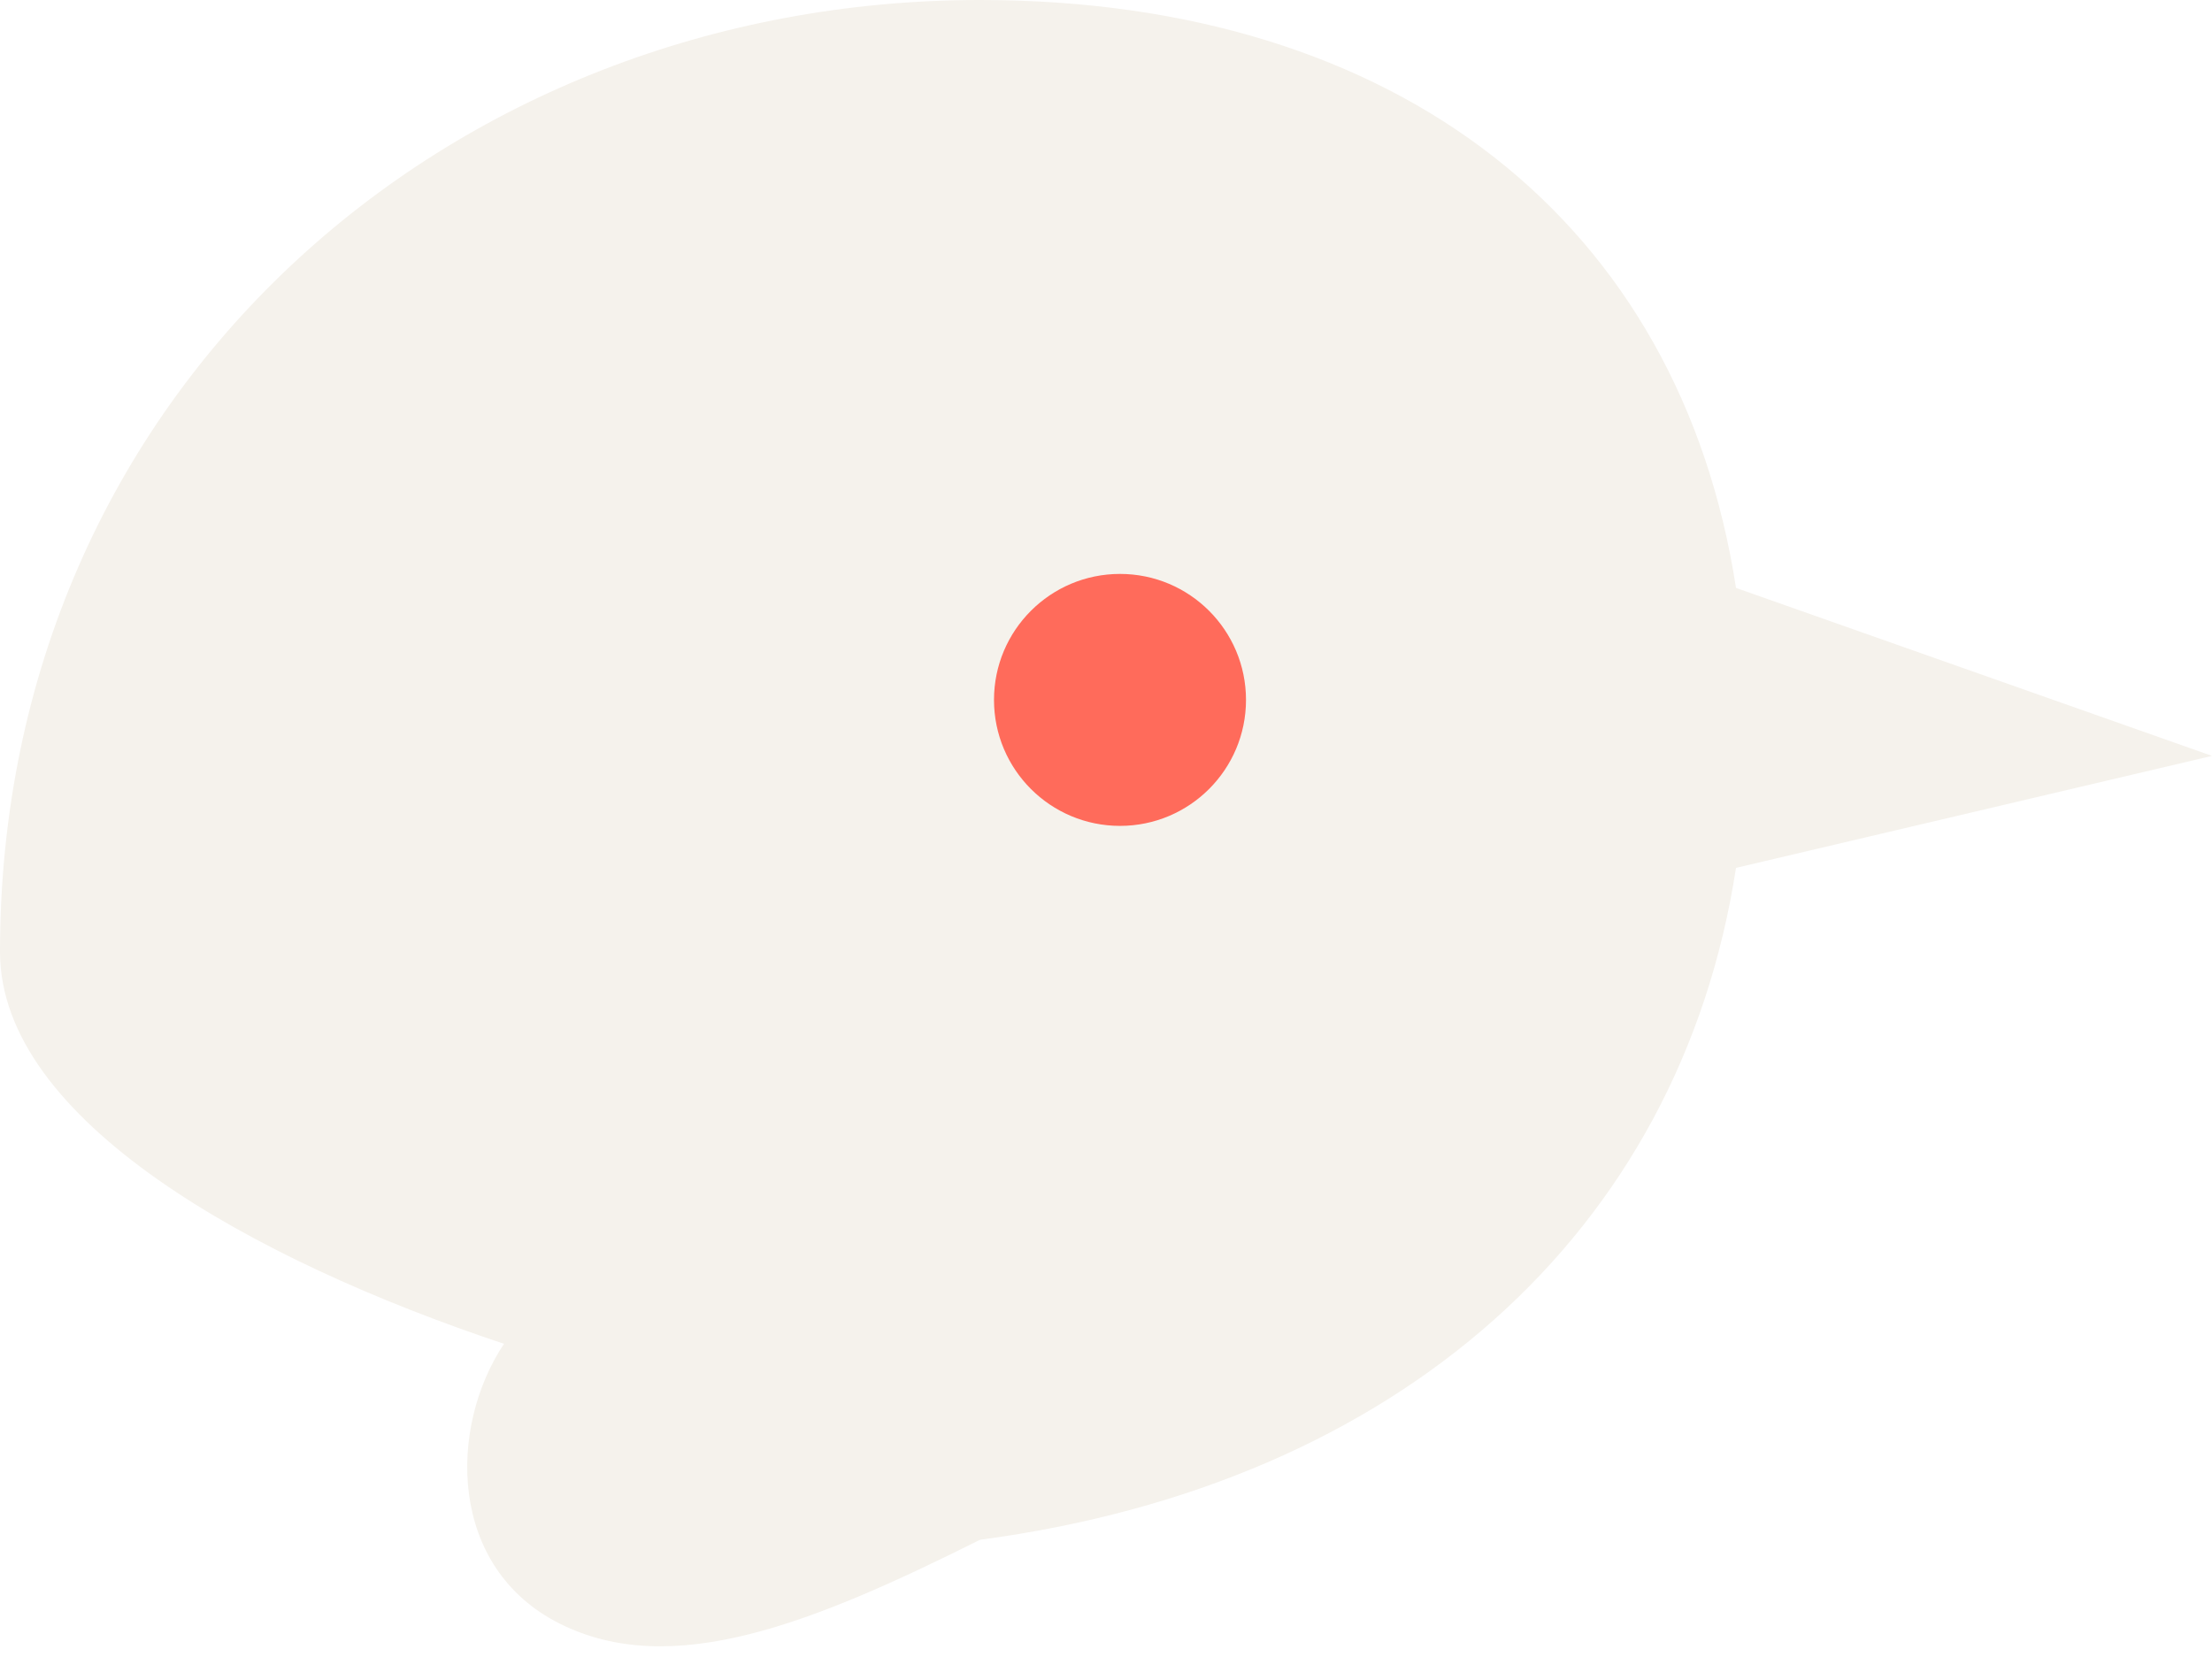
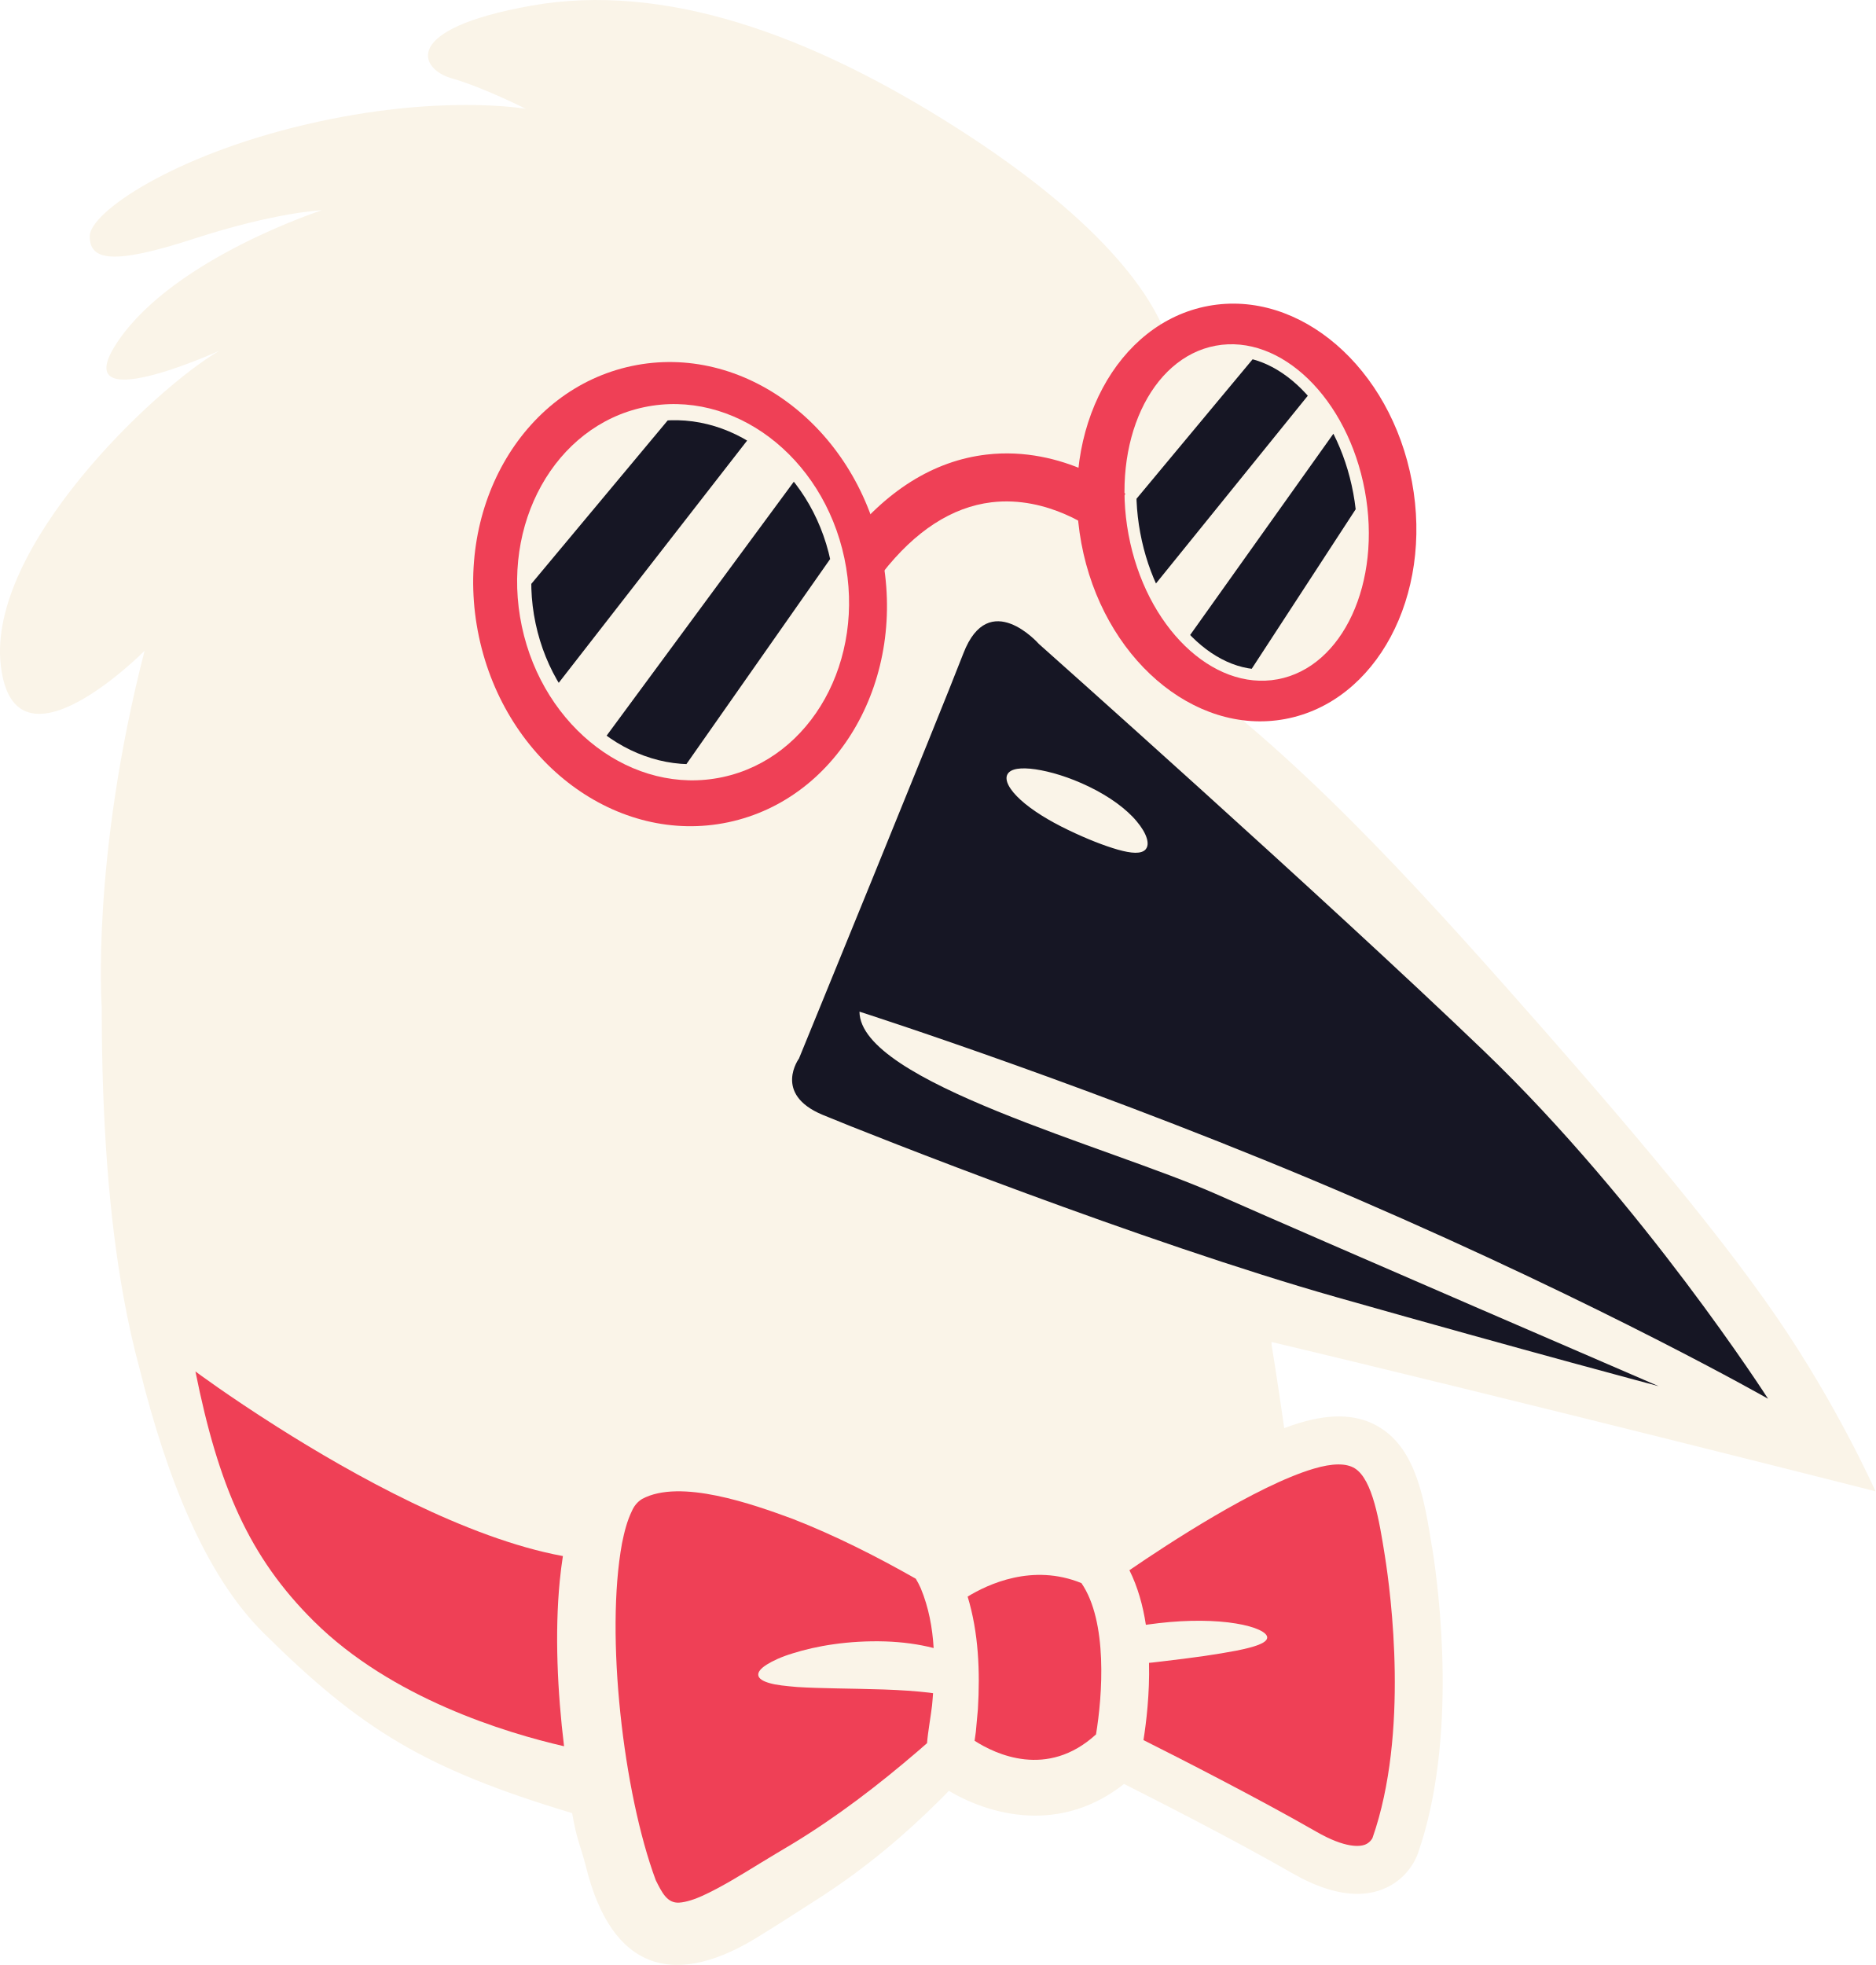
- <svg xmlns="http://www.w3.org/2000/svg" viewBox="38 42 158 120">
-   <path d="M 38 110        C 38 70, 70 42, 108 42        C 138 42, 158 58, 162 84        L 196 96        L 162 104        C 158 130, 138 148, 108 152        C 96 158, 86 162, 78 158        C 70 154, 70 144, 74 138        C 56 132, 38 122, 38 110 Z" fill="#F5F2EC" />
-   <circle cx="118" cy="92" r="9" fill="#FF6B5B" />
+ <svg xmlns="http://www.w3.org/2000/svg" id="Layer_2" data-name="Layer 2" viewBox="0 0 226.77 237.57">
+   <defs>
+     <style>
+       .cls-1 {
+         fill: #161624;
+       }
+ 
+       .cls-2 {
+         fill: none;
+       }
+ 
+       .cls-3 {
+         fill: #FAF4E8;
+       }
+ 
+       .cls-4 {
+         clip-path: url(#clippath-1);
+       }
+ 
+       .cls-5 {
+         fill: #ef4056;
+       }
+ 
+       .cls-6 {
+         clip-path: url(#clippath);
+       }
+     </style>
+     <clipPath id="clippath">
+       <ellipse class="cls-2" cx="82.6" cy="71.6" rx="18.23" ry="20.9" transform="translate(-13.05 18.67) rotate(-11.96)" />
+     </clipPath>
+     <clipPath id="clippath-1">
+       <ellipse class="cls-2" cx="150.74" cy="62.03" rx="13.1" ry="19.09" transform="translate(-8.79 28.58) rotate(-10.53)" />
+     </clipPath>
+   </defs>
+   <g id="Layer_1-2" data-name="Layer 1">
+     <g>
+       <path class="cls-3" d="M173.15,187.08c-.92-5.75-1.88-11.71-6.25-14.46-2.54-1.6-5.73-1.8-9.73-.6-.61.18-1.24.4-1.89.64-.83-5.81-1.53-10.09-1.53-10.09l-1.42-62.02-11.52-53.97c.72-1.44,1.07-2.61.93-3.41-1.14-6.41-8.08-16.23-25.99-27.66C97.84,4.07,80.24-2.15,64.27.68s-13.5,7.7-9.68,8.78c3.81,1.08,8.99,3.7,8.99,3.7,0,0-10.47-1.88-26.55,1.88-16.08,3.75-26.18,10.64-26.18,13.52s2.61,3.55,12.57.31c9.96-3.24,15.49-3.45,15.49-3.45,0,0-17.65,5.72-24.54,15.68-6.89,9.96,12.14,1.31,12.14,1.31C18.54,47.08-1.51,66.18.09,80.4c1.6,14.23,17.39-1.72,17.39-1.72-6.48,25.21-5.18,43.04-5.18,43.04,0,13.88.89,25.36,2.6,34.88,0,0,0,0,0,0,0,.04.01.07.02.11.58,3.21,1.25,6.19,2.01,8.97,3.16,12.63,7.75,24.63,14.93,31.74,11.85,11.75,19.57,16.44,37.32,21.79.55,3.26,1.02,3.93,1.67,6.47,3.09,12.52,10.7,15,21.38,8.13,2.49-1.52,5-3.18,7.43-4.73,5.04-3.3,9.69-7.18,13.95-11.43.37-.36.74-.74,1.12-1.14,2.68,1.6,6.39,3,10.44,3,3.47,0,7.19-1.03,10.74-3.83,4.19,2.11,13.54,6.88,20.3,10.77,2.93,1.68,5.57,2.52,7.9,2.52,1.08,0,2.1-.18,3.05-.55,3.04-1.18,4.09-3.79,4.28-4.33,4.86-13.92,2.55-31.86,1.72-37.03Z" />
+       <path class="cls-3" d="M93.49,135.47s29.52,19.51,58.15,26.28c31.06,7.35,75.13,18.55,75.13,18.55,0,0-4.54-10.28-12-21.14-7.81-11.37-20.09-25.64-32.75-39.91-13.9-15.66-28.51-31.25-44.03-41.35,0,0-19.29-14.9-26.28,0s-18.21,57.57-18.21,57.57Z" />
+       <path class="cls-1" d="M96.63,127.94s-3.23,4.32,2.85,6.85c6.08,2.53,38.74,15.4,62.12,22.04,23.38,6.63,38.95,10.76,38.95,10.76,0,0-40.42-17.44-53.54-23.24-13.12-5.8-43.01-13.53-43.09-22.04,0,0,29.96,9.59,60.17,22.64,30.21,13.05,49.69,24.16,49.69,24.16,0,0-15.08-23.53-34.32-42.01-19.24-18.48-53.85-49.25-53.85-49.25,0,0-6.03-6.86-9.12,1.13-3.09,7.99-19.87,48.96-19.87,48.96Z" />
+       <path class="cls-3" d="M138.54,102.67c-.52.62-1.76.51-3.39.05-1.63-.47-3.7-1.27-6-2.38-2.3-1.1-4.37-2.38-5.73-3.62-1.36-1.23-1.99-2.39-1.61-3.1.38-.71,1.64-.86,3.39-.61,1.75.26,4.04.92,6.48,2.1,1.22.59,2.36,1.27,3.34,1.98.98.72,1.81,1.47,2.42,2.21,1.24,1.47,1.61,2.76,1.1,3.36Z" />
+       <ellipse class="cls-5" cx="150.73" cy="61.97" rx="20.33" ry="25.4" transform="translate(-8.78 28.58) rotate(-10.53)" />
+       <ellipse class="cls-3" cx="150.73" cy="61.97" rx="14.53" ry="20.51" transform="translate(-8.78 28.58) rotate(-10.53)" />
+       <ellipse class="cls-5" cx="82.23" cy="71.83" rx="24.86" ry="28.19" transform="translate(-13.1 18.6) rotate(-11.96)" />
+       <ellipse class="cls-3" cx="82.6" cy="71.6" rx="19.93" ry="22.86" transform="translate(-13.05 18.67) rotate(-11.96)" />
+       <path class="cls-5" d="M106.7,69.27l-4.57-3.57c4.98-6.38,10.75-9.99,17.14-10.74,9.38-1.1,16.52,4.51,16.81,4.75l-3.62,4.54c-.06-.04-5.63-4.36-12.59-3.52-4.77.58-9.2,3.45-13.18,8.54Z" />
+       <g class="cls-6">
+         <g>
+           <polygon class="cls-1" points="65.43 85.29 58.6 77.35 83.97 46.95 91.71 51.5 65.43 85.29" />
+           <polygon class="cls-1" points="79.99 96.67 70.99 92.14 98.26 55.15 103.12 63.67 79.99 96.67" />
+         </g>
+       </g>
+       <g class="cls-4">
+         <g>
+           <polygon class="cls-1" points="137.33 73.56 133.47 65.04 154.41 39.89 161.23 44.01 137.33 73.56" />
+           <polygon class="cls-1" points="148.83 84.72 141.32 80.4 164.66 47.61 168.63 54.34 148.83 84.72" />
+         </g>
+       </g>
+       <g>
+         <path class="cls-5" d="M68.19,211.12c-7.04-1.62-20.86-5.8-30.24-15.11-7.83-7.76-11.54-16.37-14.32-30.2,0,0,3.93,2.93,9.87,6.69,0,0,.01.01.03.02,9.09,5.76,22.87,13.46,34.53,15.61-.15.98-.28,1.99-.38,3.02-.61,6.28-.28,13.38.52,19.96Z" />
+         <path class="cls-5" d="M112.82,204.7c-.03.49-.08.99-.12,1.47-.14,1.22-.51,3.27-.61,4.58-.36.32-.79.69-1.08.94-4.78,4.11-9.83,7.98-15.21,11.24-.93.56-2.8,1.66-3.73,2.24-2.48,1.52-4.91,3.02-7.13,4.03-.85.39-1.96.78-2.82.83-1.46.09-2.09-1.24-2.83-2.71-3.94-10.61-6.12-29.65-4.08-40.74.29-1.43.62-2.71,1.19-3.89.27-.62.66-1.1,1.23-1.46,4.62-2.5,13.43.64,18.23,2.41,5.09,1.99,10.05,4.49,14.87,7.23.2.33.42.74.6,1.15.96,2.31,1.41,4.75,1.56,7.23-1.82-.47-3.79-.73-5.82-.8-4.49-.14-8.43.56-11.18,1.43-1.38.41-2.46.92-3.18,1.37-.72.46-1.09.9-1.02,1.3.06.4.55.71,1.36.94.81.24,1.95.35,3.33.47,2.76.18,6.49.17,10.48.3,1.99.07,3.85.19,5.46.38l.29.04.15.02c.05,0,.04,0,.06,0Z" />
+         <path class="cls-5" d="M132.51,209.7c-5.89,5.38-12.16,2.38-14.67.76.05-.36.1-.72.15-1.07.07-.71.18-2.02.25-2.74.27-4.56.09-9.23-1.24-13.62,2.42-1.48,7.84-4.05,13.76-1.63,3.2,4.67,2.54,13.6,1.76,18.3Z" />
+         <path class="cls-5" d="M165.95,222.19l-.02.07s-.27.52-.88.76c-.57.22-2.3.51-5.95-1.6-7.02-4.03-16.73-8.98-20.84-11.04.34-2.15.76-5.6.67-9.34.14-.01.29-.03.42-.04.42-.05.85-.1,1.28-.15,3.46-.4,6.57-.84,8.84-1.28,2.26-.45,3.7-.92,3.75-1.57.04-.63-1.39-1.33-3.79-1.72-2.4-.4-5.72-.46-9.33-.04-.45.05-.89.11-1.33.17-.07,0-.15.02-.22.03-.35-2.31-.98-4.58-1.99-6.6,4.61-3.16,15.35-10.21,22.27-12.27,2.28-.68,3.96-.69,4.99-.04,2.15,1.35,2.96,6.4,3.61,10.46.77,4.83,2.95,21.56-1.47,34.2Z" />
+       </g>
+     </g>
+   </g>
</svg>
